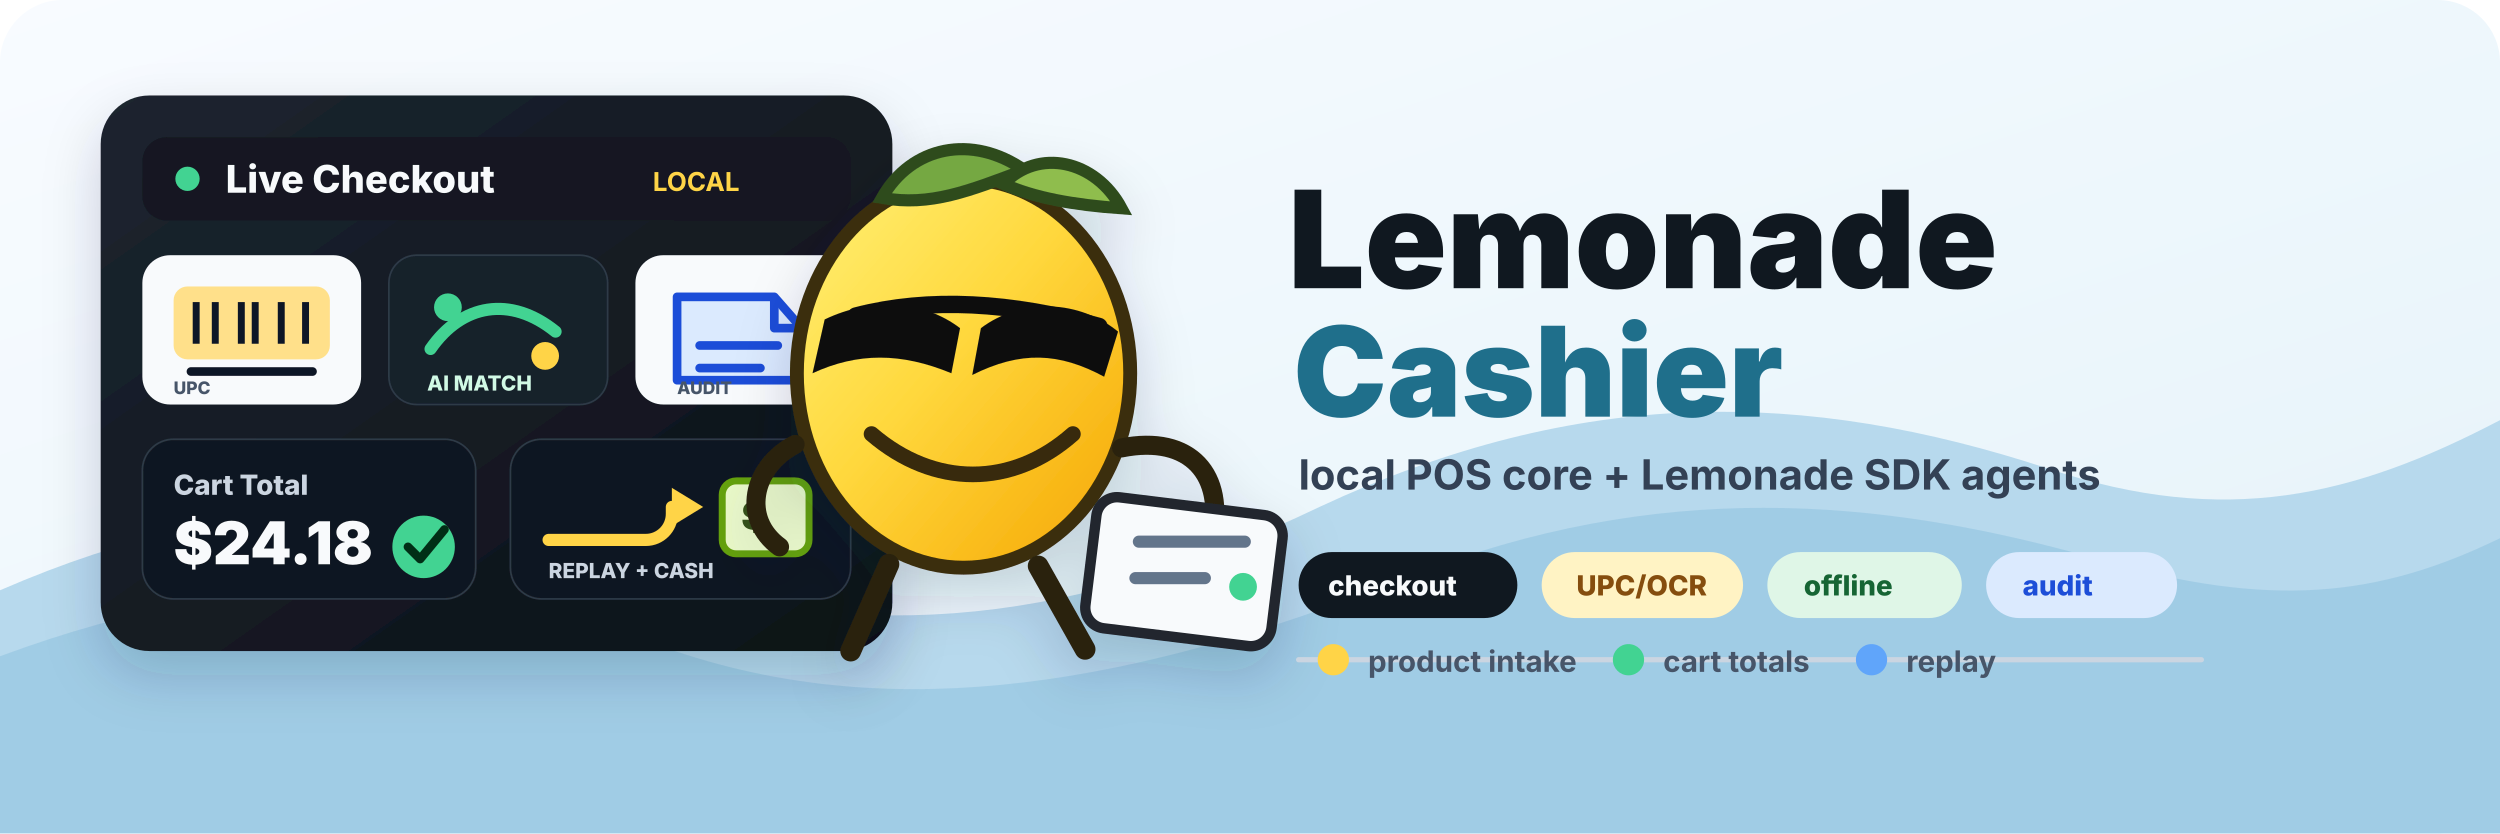
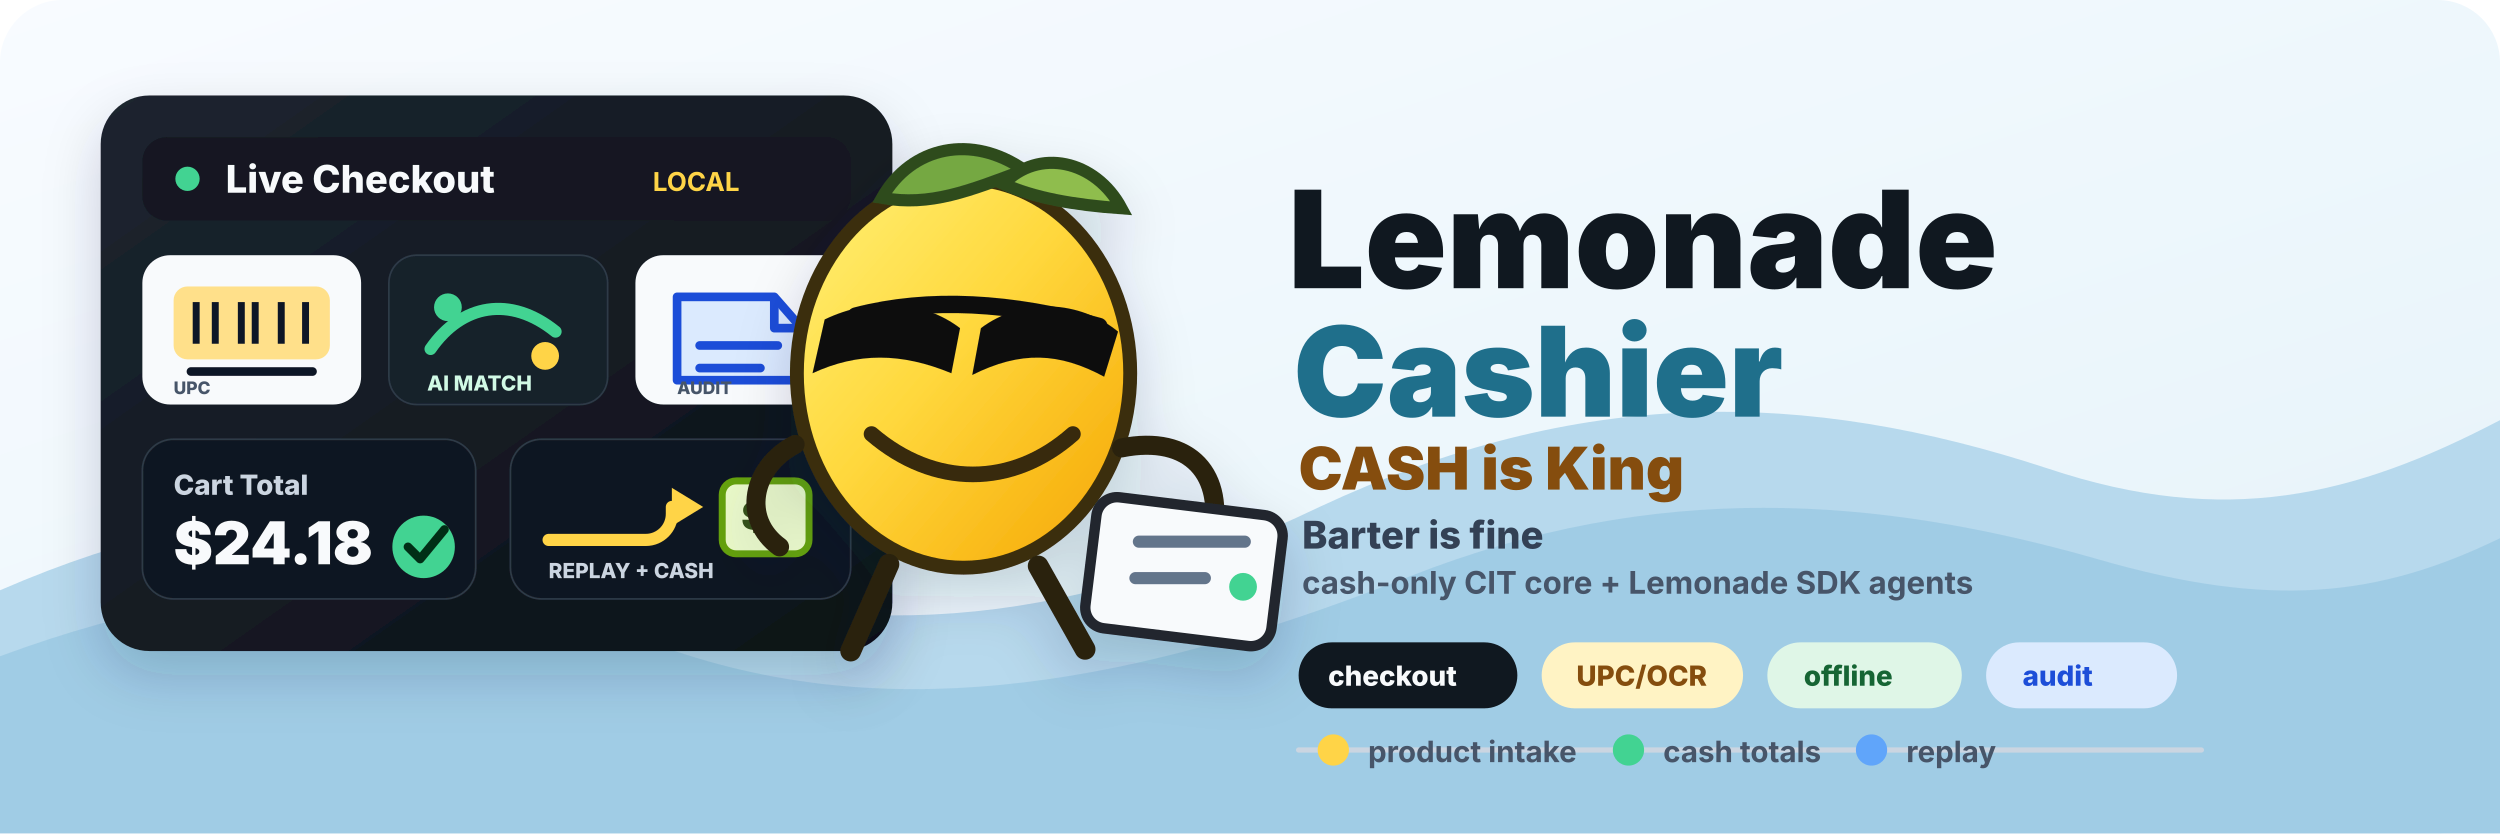
<svg xmlns="http://www.w3.org/2000/svg" width="1440" height="480" viewBox="0 0 1440 480" role="img" aria-labelledby="title desc">
  <defs>
    <linearGradient id="bg" x1="0" y1="0" x2="1" y2="1">
      <stop offset="0" stop-color="#f8fbff" />
      <stop offset="0.55" stop-color="#edf7fc" />
      <stop offset="1" stop-color="#e5f1f8" />
    </linearGradient>
    <linearGradient id="lemon" x1="0" y1="0" x2="1" y2="1">
      <stop offset="0" stop-color="#fff176" />
      <stop offset="0.45" stop-color="#ffd83d" />
      <stop offset="1" stop-color="#f5a400" />
    </linearGradient>
    <linearGradient id="panel" x1="0" y1="0" x2="1" y2="1">
      <stop offset="0" stop-color="#1c2530" />
      <stop offset="1" stop-color="#0c1117" />
    </linearGradient>
    <filter id="shadow" x="-20%" y="-20%" width="140%" height="140%">
      <feDropShadow dx="0" dy="14" stdDeviation="16" flood-color="#102a43" flood-opacity="0.18" />
    </filter>
  </defs>
  <rect width="1440" height="480" rx="36" fill="url(#bg)" />
  <path d="M0 340 C150 275 246 292 360 329 C503 374 622 358 760 292 C910 222 1040 224 1180 270 C1282 304 1356 286 1440 242 L1440 480 L0 480 Z" fill="#b7d9ed" />
  <path d="M0 378 C154 321 262 334 395 377 C532 421 675 386 812 332 C954 276 1082 286 1208 322 C1308 351 1370 344 1440 310 L1440 480 L0 480 Z" fill="#8fc2df" opacity="0.56" />
  <g transform="translate(58 55)" filter="url(#shadow)">
    <rect x="0" y="0" width="456" height="320" rx="28" fill="url(#panel)" />
    <rect x="24" y="24" width="408" height="48" rx="14" fill="#121820" />
    <circle cx="50" cy="48" r="7" fill="#42d392" />
    <text x="72" y="56" font-family="Inter, Segoe UI, Arial, sans-serif" font-size="22" font-weight="800" fill="#f8fafc">Live Checkout</text>
    <text x="318" y="55" font-family="Inter, Segoe UI, Arial, sans-serif" font-size="15" font-weight="700" fill="#ffd447">LOCAL</text>
    <g transform="translate(24 92)">
      <rect width="126" height="86" rx="16" fill="#f8fafc" />
      <rect x="18" y="18" width="90" height="42" rx="8" fill="#ffe08a" />
      <path d="M28 67 h70" stroke="#111827" stroke-width="5" stroke-linecap="round" />
      <path d="M31 27 v24 M42 27 v24 M57 27 v24 M65 27 v24 M80 27 v24 M94 27 v24" stroke="#111827" stroke-width="4" />
      <text x="18" y="80" font-family="Inter, Segoe UI, Arial, sans-serif" font-size="10" font-weight="800" fill="#475569">UPC</text>
    </g>
    <g transform="translate(166 92)">
      <rect width="126" height="86" rx="16" fill="#16202b" stroke="#2e3a47" />
      <path d="M24 54 C42 28 70 23 96 44" fill="none" stroke="#42d392" stroke-width="7" stroke-linecap="round" />
      <circle cx="34" cy="30" r="8" fill="#42d392" />
      <circle cx="90" cy="58" r="8" fill="#ffd447" />
      <text x="22" y="78" font-family="Inter, Segoe UI, Arial, sans-serif" font-size="12" font-weight="800" fill="#d1fae5">AI MATCH</text>
    </g>
    <g transform="translate(308 92)">
      <rect width="124" height="86" rx="16" fill="#f8fafc" />
      <path d="M24 24 h56 l14 16 v32 h-70z" fill="#dbeafe" stroke="#1d4ed8" stroke-width="5" stroke-linejoin="round" />
      <path d="M80 24 v18 h18" fill="none" stroke="#1d4ed8" stroke-width="5" stroke-linejoin="round" />
      <path d="M37 52 h45 M37 65 h35" stroke="#1d4ed8" stroke-width="5" stroke-linecap="round" />
      <text x="24" y="80" font-family="Inter, Segoe UI, Arial, sans-serif" font-size="10" font-weight="800" fill="#475569">AUDIT</text>
    </g>
    <g transform="translate(24 198)">
      <rect width="192" height="92" rx="18" fill="#111820" stroke="#2e3a47" />
      <text x="18" y="32" font-family="Inter, Segoe UI, Arial, sans-serif" font-size="16" font-weight="800" fill="#cbd5e1">Cart Total</text>
      <text x="18" y="72" font-family="Inter, Segoe UI, Arial, sans-serif" font-size="34" font-weight="900" fill="#f8fafc">$24.18</text>
      <circle cx="162" cy="62" r="18" fill="#42d392" />
      <path d="M153 62 l7 7 l14 -17" fill="none" stroke="#052e16" stroke-width="5" stroke-linecap="round" stroke-linejoin="round" />
    </g>
    <g transform="translate(236 198)">
      <rect width="196" height="92" rx="18" fill="#111820" stroke="#2e3a47" />
      <path d="M22 58 h56 a15 15 0 0 0 15 -15 v-4" fill="none" stroke="#ffd447" stroke-width="7" stroke-linecap="round" />
      <path d="M93 28 l18 11 l-18 11z" fill="#ffd447" />
      <rect x="122" y="24" width="50" height="42" rx="8" fill="#ecfccb" stroke="#65a30d" stroke-width="4" />
      <text x="133" y="52" font-family="Inter, Segoe UI, Arial, sans-serif" font-size="22" font-weight="900" fill="#365314">$</text>
      <text x="22" y="80" font-family="Inter, Segoe UI, Arial, sans-serif" font-size="12" font-weight="800" fill="#cbd5e1">REPLAY + CASH</text>
    </g>
  </g>
  <g transform="translate(420 80)" filter="url(#shadow)">
    <ellipse cx="135" cy="135" rx="96" ry="112" fill="url(#lemon)" stroke="#3b2f0b" stroke-width="8" />
    <path d="M88 34 C105 4 140 -3 170 18 C138 30 116 39 88 34Z" fill="#75a843" stroke="#2f4c1f" stroke-width="7" />
    <path d="M158 26 C178 5 211 12 226 40 C198 38 176 34 158 26Z" fill="#8fbd4d" stroke="#2f4c1f" stroke-width="7" />
    <path d="M55 104 C82 91 112 93 133 109 L128 135 C99 123 74 123 48 135 Z" fill="#111111" />
    <path d="M145 109 C169 91 202 93 224 111 L216 137 C190 123 168 122 140 136 Z" fill="#111111" />
    <path d="M73 102 C115 91 163 94 213 108" fill="none" stroke="#111111" stroke-width="10" stroke-linecap="round" />
    <path d="M82 170 C118 201 163 201 198 170" fill="none" stroke="#37290a" stroke-width="9" stroke-linecap="round" />
    <path d="M38 176 C13 189 7 219 29 235" fill="none" stroke="#2b240a" stroke-width="11" stroke-linecap="round" />
    <path d="M226 178 C266 170 286 194 278 230" fill="none" stroke="#2b240a" stroke-width="11" stroke-linecap="round" />
    <rect x="213" y="205" width="108" height="76" rx="12" transform="rotate(7 213 205)" fill="#f8fafc" stroke="#20252d" stroke-width="6" />
    <path d="M236 232 h61 M234 253 h40" stroke="#64748b" stroke-width="7" stroke-linecap="round" />
    <circle cx="296" cy="258" r="8" fill="#42d392" />
    <path d="M92 245 l-22 50 M178 246 l27 48" stroke="#2b240a" stroke-width="12" stroke-linecap="round" />
  </g>
  <g transform="translate(742 88)">
    <text x="0" y="78" font-family="Inter, Segoe UI, Arial, sans-serif" font-size="78" font-weight="900" letter-spacing="0" fill="#101820">Lemonade</text>
    <text x="3" y="152" font-family="Inter, Segoe UI, Arial, sans-serif" font-size="72" font-weight="900" letter-spacing="0" fill="#1f6f8b">Cashier</text>
-     <text x="6" y="194" font-family="Inter, Segoe UI, Arial, sans-serif" font-size="24" font-weight="700" fill="#334155">local POS core + Lemonade SDK agents</text>
-     <g transform="translate(6 230)">
+     <text x="6" y="194" font-family="Inter, Segoe UI, Arial, sans-serif" font-size="34" font-weight="900" fill="#854d0e">CASH is King</text>
+     <text x="8" y="228" font-family="Inter, Segoe UI, Arial, sans-serif" font-size="22" font-weight="800" fill="#334155">Barter is fine</text>
+     <text x="8" y="254" font-family="Inter, Segoe UI, Arial, sans-serif" font-size="18" font-weight="700" fill="#475569">cash-only CIT core + Lemonade SDK agents</text>
+     <g transform="translate(6 282)">
      <rect x="0" y="0" width="126" height="38" rx="19" fill="#101820" />
      <text x="17" y="25" font-family="Inter, Segoe UI, Arial, sans-serif" font-size="16" font-weight="800" fill="#f8fafc">checkout</text>
      <rect x="140" y="0" width="116" height="38" rx="19" fill="#fff3c4" />
      <text x="160" y="25" font-family="Inter, Segoe UI, Arial, sans-serif" font-size="16" font-weight="800" fill="#854d0e">UPC/OCR</text>
      <rect x="270" y="0" width="112" height="38" rx="19" fill="#dff6e7" />
      <text x="291" y="25" font-family="Inter, Segoe UI, Arial, sans-serif" font-size="16" font-weight="800" fill="#166534">offline</text>
      <rect x="396" y="0" width="110" height="38" rx="19" fill="#dbeafe" />
      <text x="417" y="25" font-family="Inter, Segoe UI, Arial, sans-serif" font-size="16" font-weight="800" fill="#1d4ed8">audit</text>
    </g>
-     <g transform="translate(6 292)">
+     <g transform="translate(6 344)">
      <path d="M0 0 h520" stroke="#cbd5e1" stroke-width="3" stroke-linecap="round" />
      <circle cx="20" cy="0" r="9" fill="#ffd447" />
      <text x="40" y="7" font-family="Inter, Segoe UI, Arial, sans-serif" font-size="17" font-weight="700" fill="#475569">product intake</text>
      <circle cx="190" cy="0" r="9" fill="#42d392" />
-       <text x="210" y="7" font-family="Inter, Segoe UI, Arial, sans-serif" font-size="17" font-weight="700" fill="#475569">cart totals</text>
+       <text x="210" y="7" font-family="Inter, Segoe UI, Arial, sans-serif" font-size="17" font-weight="700" fill="#475569">cash totals</text>
      <circle cx="330" cy="0" r="9" fill="#60a5fa" />
      <text x="350" y="7" font-family="Inter, Segoe UI, Arial, sans-serif" font-size="17" font-weight="700" fill="#475569">replay</text>
    </g>
  </g>
</svg>
